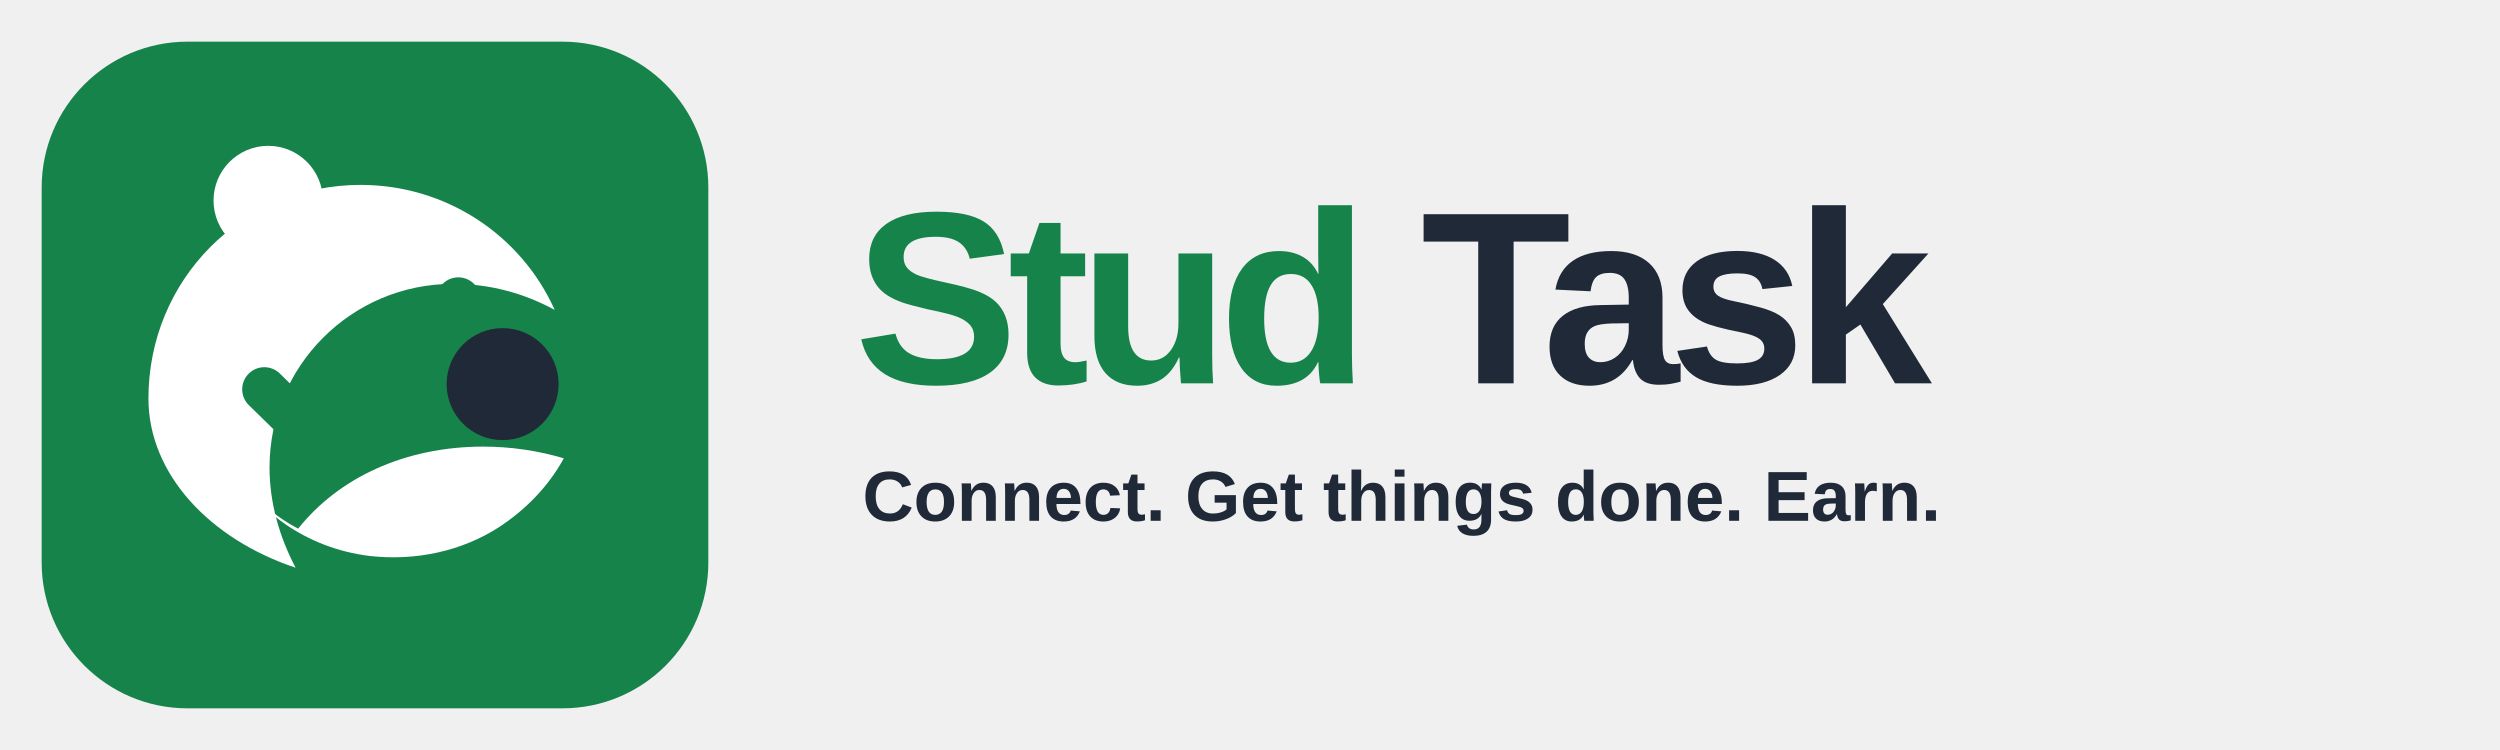
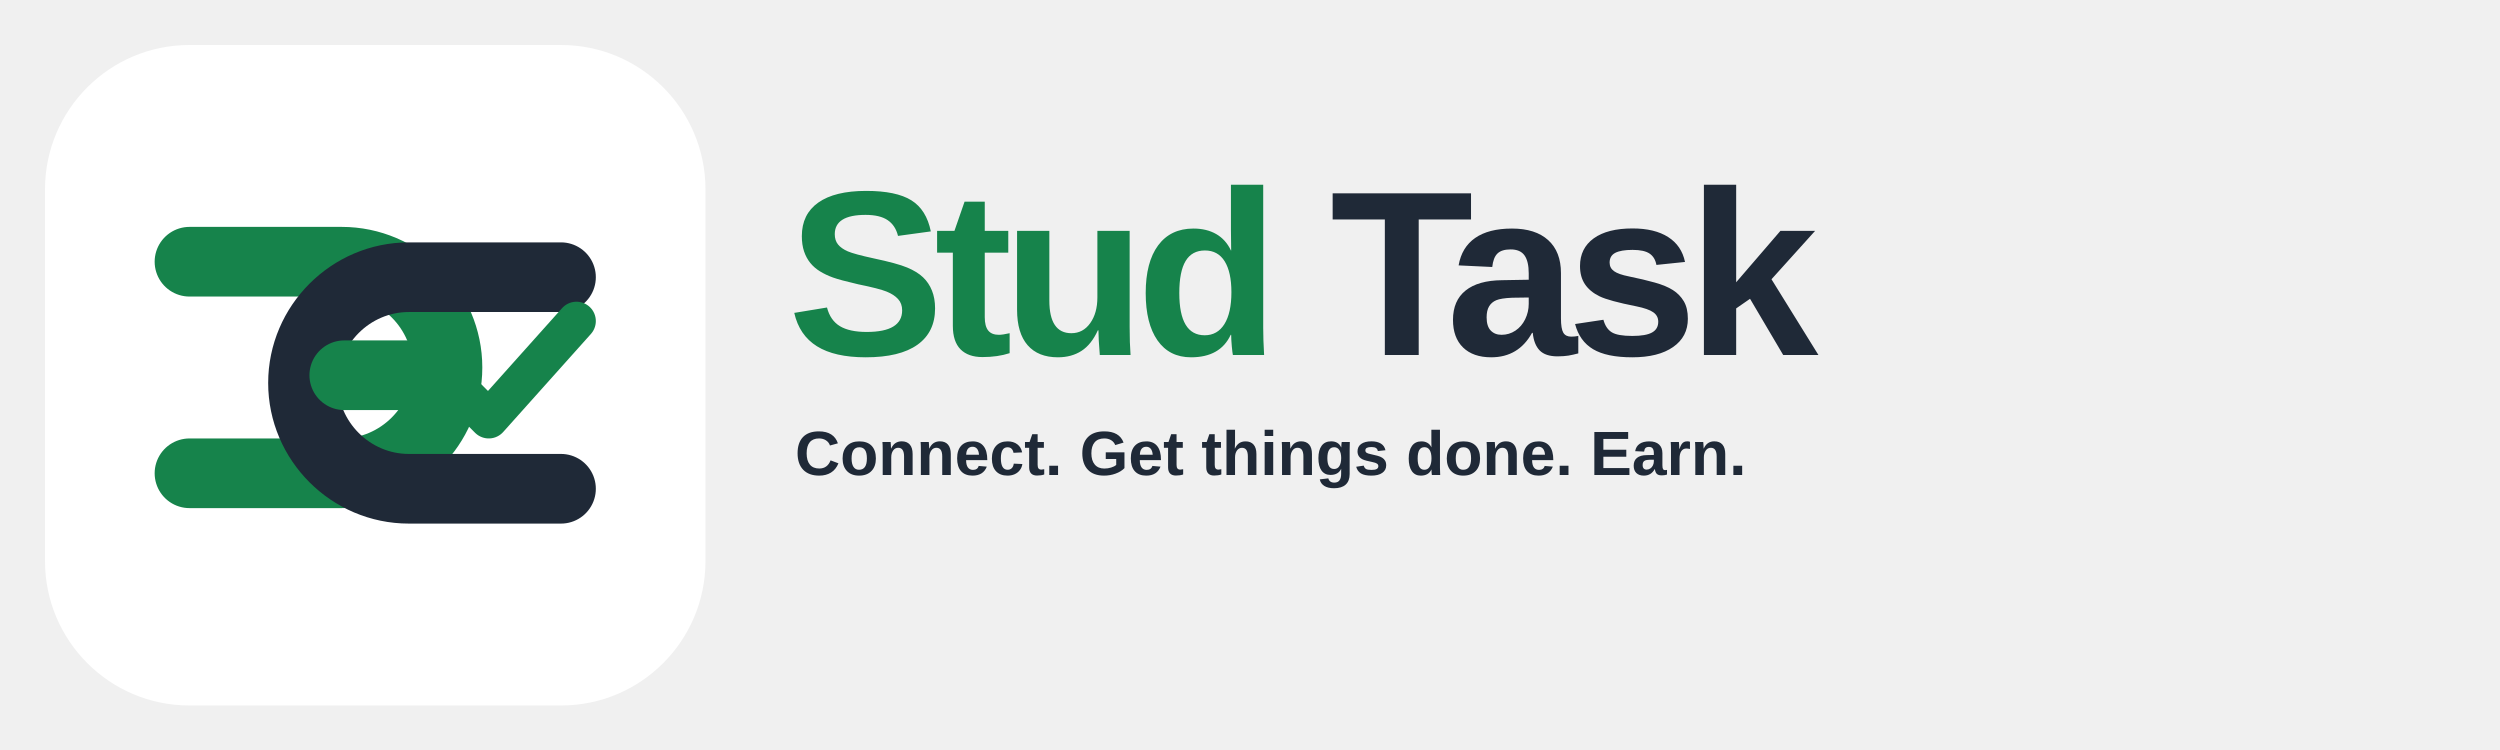
- <svg xmlns="http://www.w3.org/2000/svg" viewBox="0 0 1200 360" role="img" aria-label="StudTask — Connect. Get things done. Earn.">
-   <g transform="translate(20 20) scale(.625)">
-     <rect width="512" height="512" rx="112" fill="#16834b" />
-     <circle cx="174" cy="122" r="42" fill="#fff" />
-     <path d="M82 274c0-91 72-164 163-164 65 0 123 38 149 96-24-13-50-20-78-20-78 0-141 63-141 141 0 28 8 54 20 77-66-22-113-72-113-130Z" fill="#fff" />
-     <path d="M142 319c21 41 61 70 110 76 36 4 71-4 99-22 20-13 38-31 50-53-20-6-41-9-62-9-60 0-111 24-142 63-23-12-42-31-55-55Z" fill="#fff" />
-     <circle cx="354" cy="263" r="43" fill="#1f2937" />
-     <path d="m171 267 47 46 102-115" fill="none" stroke="#16834b" stroke-width="34" stroke-linecap="round" stroke-linejoin="round" />
+ <svg xmlns="http://www.w3.org/2000/svg" viewBox="0 0 1000 300" role="img" aria-label="StudTask — Connect. Get things done. Earn.">
+   <g transform="translate(18 18) scale(.516)">
+     <rect width="512" height="512" rx="112" fill="#ffffff" />
+     <path d="M112 168h118c45 0 82 37 82 82s-37 82-82 82H112" fill="none" stroke="#16834b" stroke-width="54" stroke-linecap="round" />
+     <path d="M400 344H282c-45 0-82-37-82-82s37-82 82-82h118" fill="none" stroke="#1f2937" stroke-width="54" stroke-linecap="round" />
+     <path d="M232 256h48" stroke="#16834b" stroke-width="54" stroke-linecap="round" />
+     <path d="m310 256 34 34 68-76" fill="none" stroke="#16834b" stroke-width="30" stroke-linecap="round" stroke-linejoin="round" />
  </g>
-   <text x="410" y="184" font-family="Arial,Helvetica,sans-serif" font-size="118" font-weight="800" letter-spacing="-5" fill="#16834b">Stud</text>
-   <text x="682" y="184" font-family="Arial,Helvetica,sans-serif" font-size="118" font-weight="800" letter-spacing="-5" fill="#1f2937">Task</text>
-   <text x="414" y="250" font-family="Arial,Helvetica,sans-serif" font-size="34" font-weight="600" fill="#1f2937">Connect. Get things done. Earn.</text>
+   <text x="315" y="142" font-family="Arial,Helvetica,sans-serif" font-size="94" font-weight="800" letter-spacing="-4" fill="#16834b">Stud</text>
+   <text x="532" y="142" font-family="Arial,Helvetica,sans-serif" font-size="94" font-weight="800" letter-spacing="-4" fill="#1f2937">Task</text>
+   <text x="318" y="190" font-family="Arial,Helvetica,sans-serif" font-size="25" font-weight="600" fill="#1f2937">Connect. Get things done. Earn.</text>
</svg>
